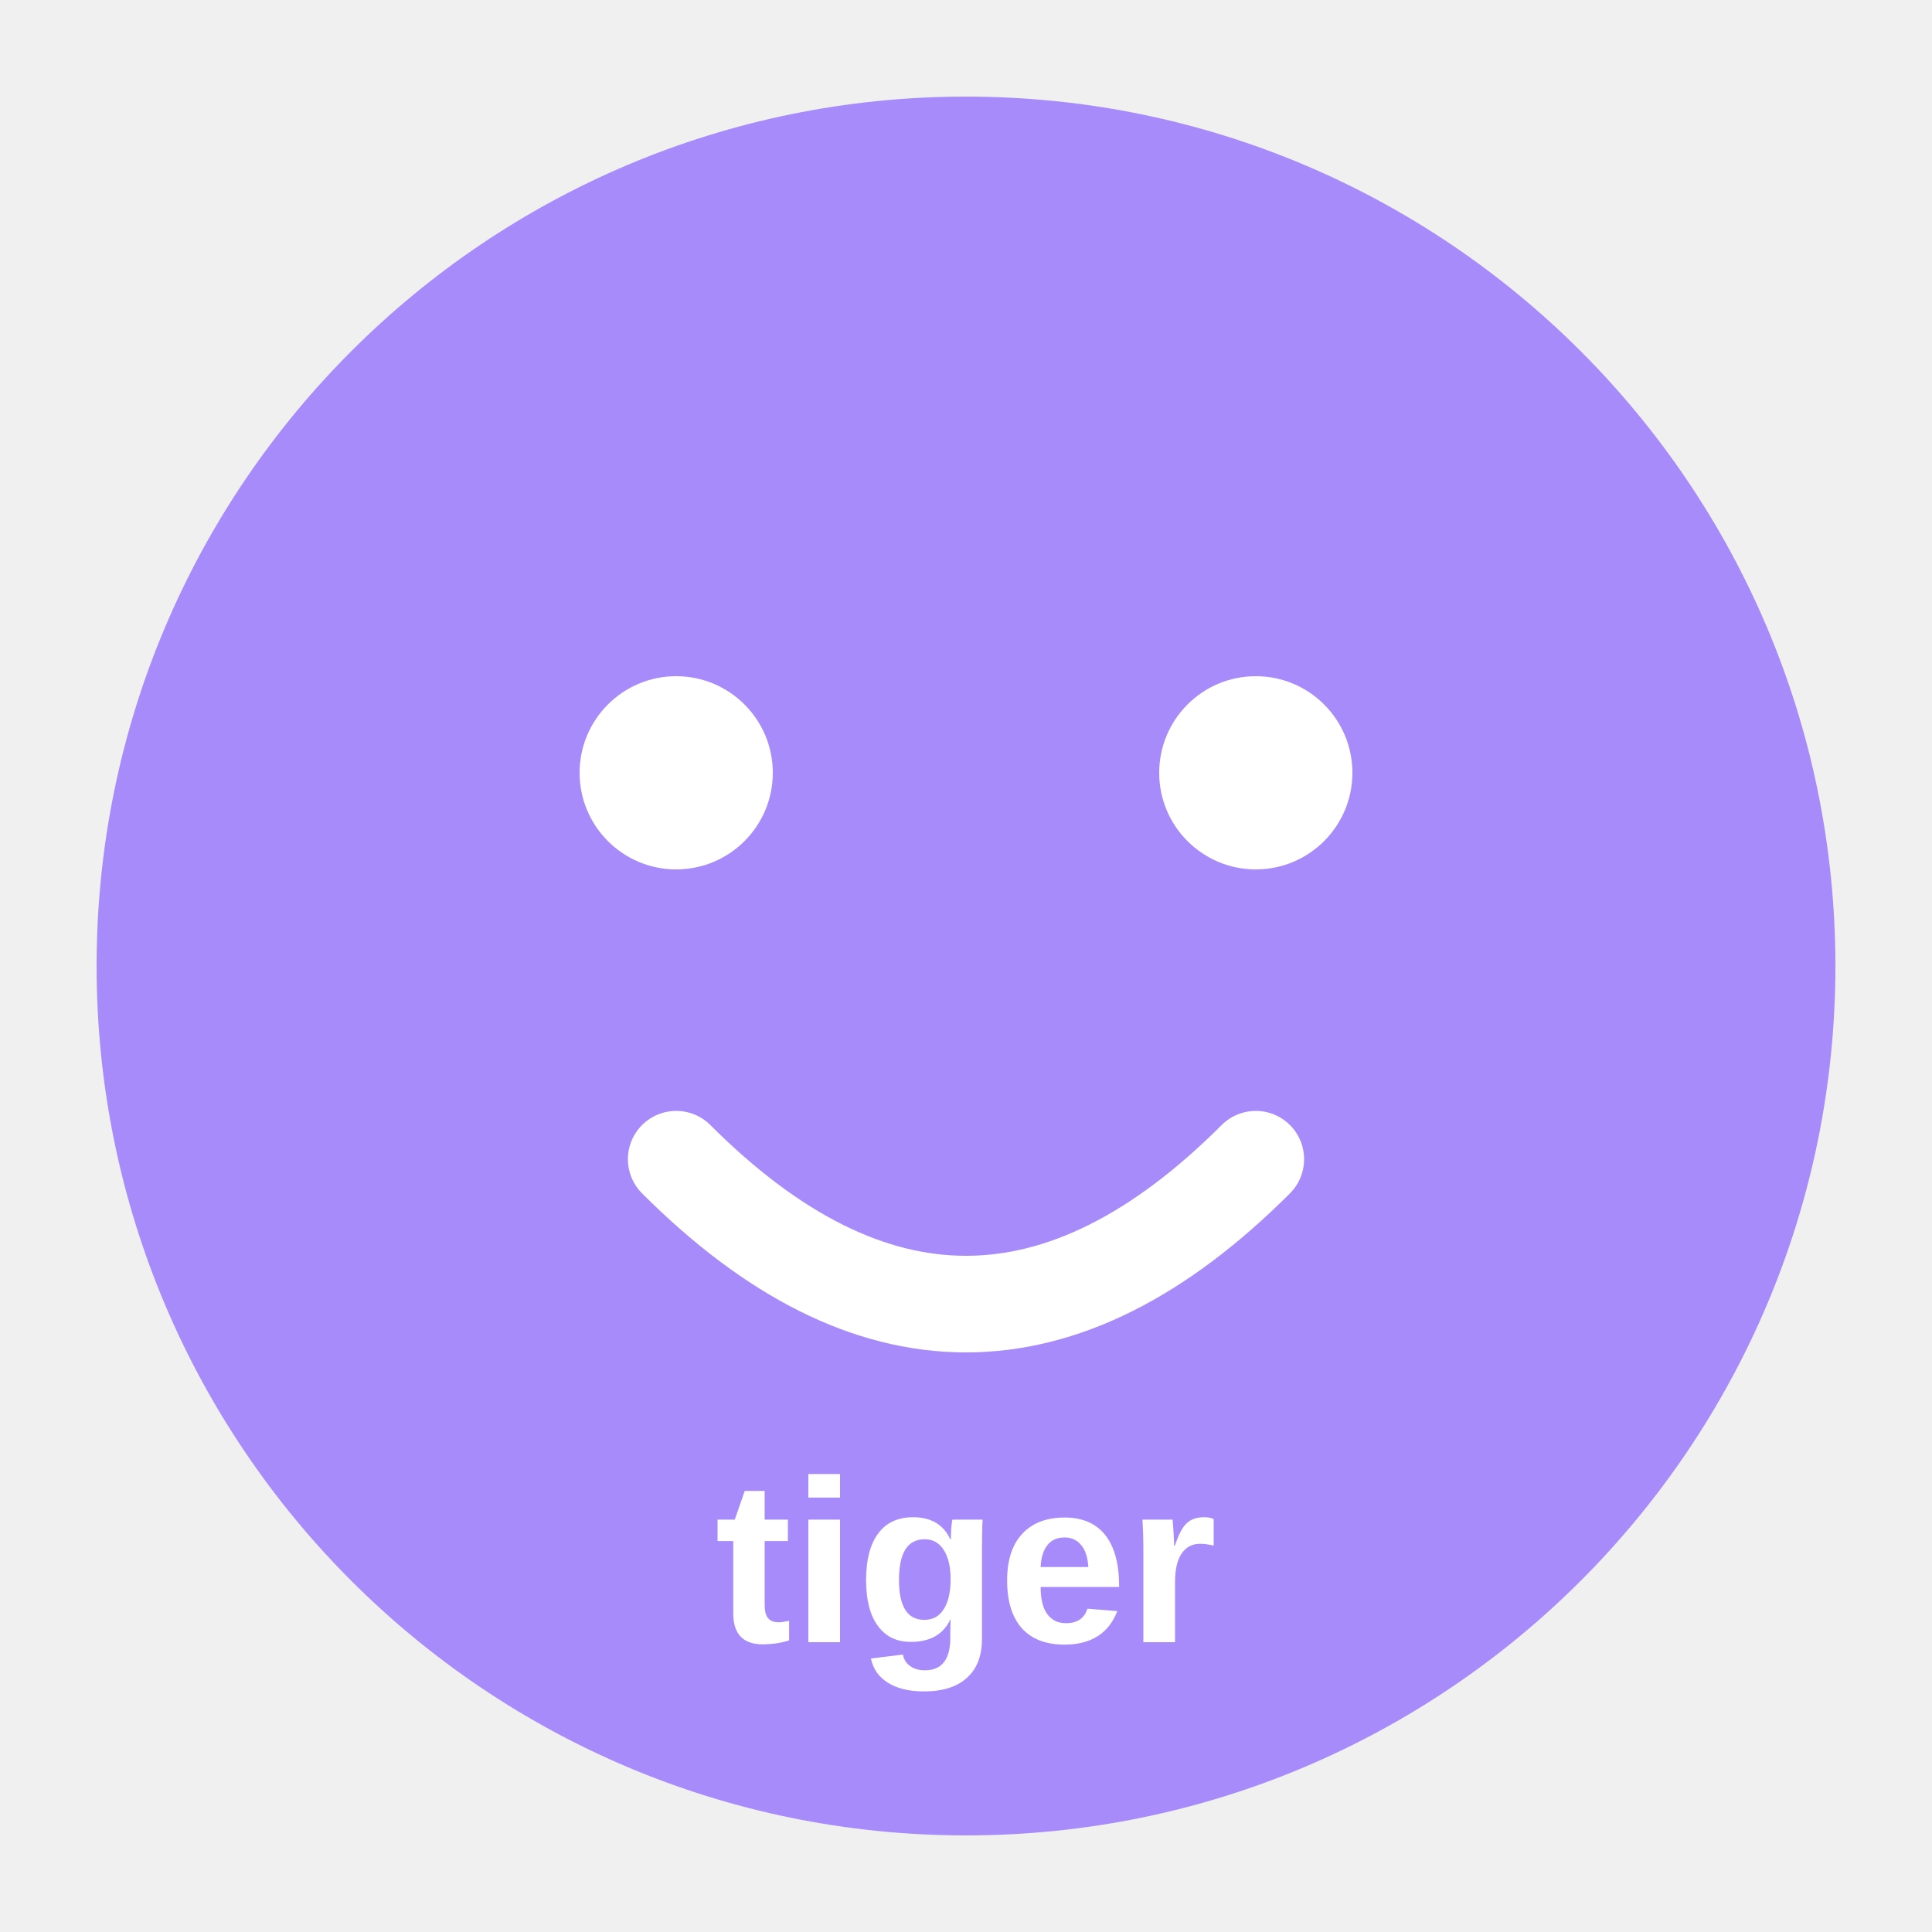
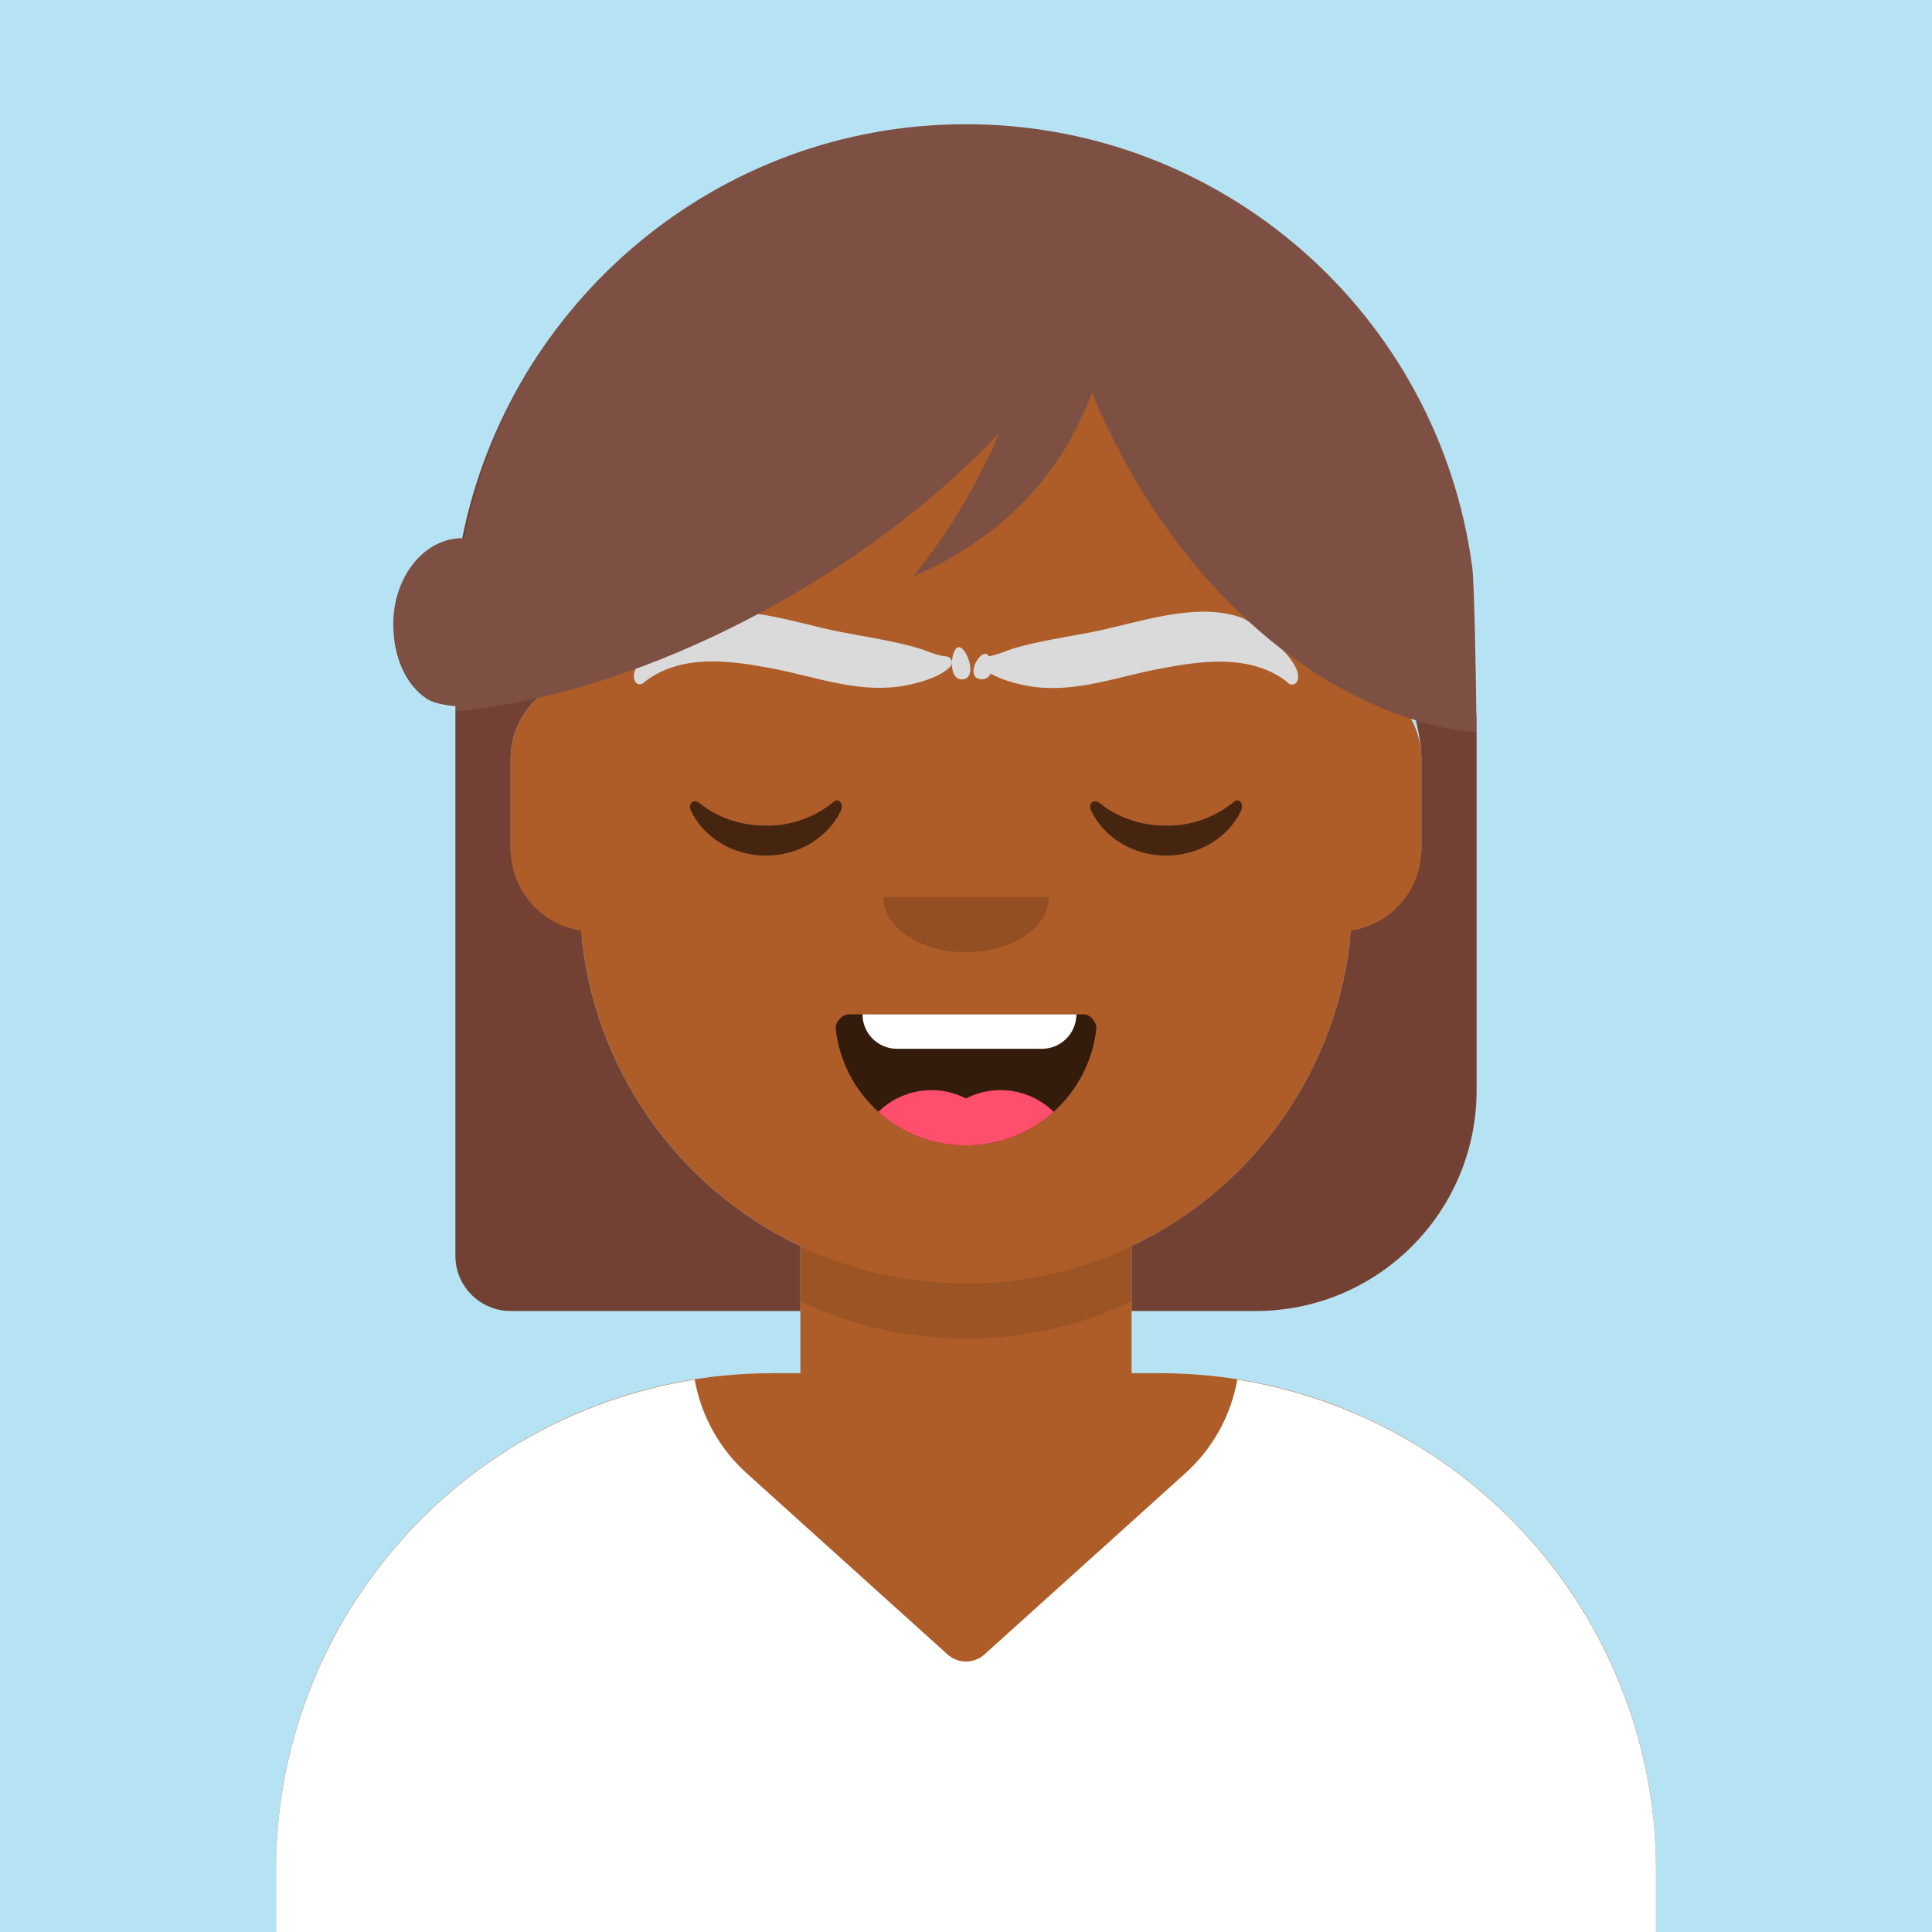
- <svg xmlns="http://www.w3.org/2000/svg" viewBox="0 0 100 100">
-   <circle cx="50" cy="50" r="45" fill="#A78BFA" />
-   <circle cx="35" cy="40" r="5" fill="#FFFFFF" />
-   <circle cx="65" cy="40" r="5" fill="#FFFFFF" />
-   <path d="M 35 60 Q 50 75 65 60" fill="none" stroke="#FFFFFF" stroke-width="5" stroke-linecap="round" />
-   <text x="50" y="85" font-family="Arial" font-size="12" font-weight="bold" fill="#FFFFFF" text-anchor="middle">tiger</text>
+ <svg xmlns="http://www.w3.org/2000/svg" viewBox="0 0 280 280" fill="none" shape-rendering="auto">
+   <mask id="viewboxMask">
+     <rect width="280" height="280" rx="0" ry="0" x="0" y="0" fill="#fff" />
+   </mask>
+   <g mask="url(#viewboxMask)">
+     <rect fill="#b6e3f4" width="280" height="280" x="0" y="0" />
+     <g transform="translate(8)">
+       <path d="M132 36a56 56 0 0 0-56 56v6.17A12 12 0 0 0 66 110v14a12 12 0 0 0 10.3 11.88 56.04 56.04 0 0 0 31.7 44.73v18.4h-4a72 72 0 0 0-72 72v9h200v-9a72 72 0 0 0-72-72h-4v-18.39a56.04 56.04 0 0 0 31.7-44.73A12 12 0 0 0 198 124v-14a12 12 0 0 0-10-11.83V92a56 56 0 0 0-56-56Z" fill="#ae5d29" />
+       <path d="M108 180.61v8a55.79 55.79 0 0 0 24 5.39c8.59 0 16.73-1.93 24-5.39v-8a55.79 55.79 0 0 1-24 5.39 55.79 55.79 0 0 1-24-5.39Z" fill="#000" fill-opacity=".1" />
+       <g transform="translate(0 170)">
+         <path d="M92.68 29.94A72.02 72.02 0 0 0 32 101.05V110h200v-8.95a72.02 72.02 0 0 0-60.68-71.11 23.87 23.87 0 0 1-7.56 13.6l-29.08 26.23a4 4 0 0 1-5.36 0l-29.08-26.23a23.87 23.87 0 0 1-7.56-13.6Z" fill="#ffffff" />
+       </g>
+       <g transform="translate(78 134)">
+         <path fill-rule="evenodd" clip-rule="evenodd" d="M35.12 15.13a19 19 0 0 0 37.77-.09c.08-.77-.77-2.04-1.85-2.04H37.1C36 13 35 14.18 35.12 15.13Z" fill="#000" fill-opacity=".7" />
+         <path d="M70 13H39a5 5 0 0 0 5 5h21a5 5 0 0 0 5-5Z" fill="#fff" />
+         <path d="M66.7 27.14A10.96 10.96 0 0 0 54 25.2a10.95 10.95 0 0 0-12.7 1.94A18.93 18.93 0 0 0 54 32c4.88 0 9.33-1.84 12.7-4.86Z" fill="#FF4F6D" />
+       </g>
+       <g transform="translate(104 122)">
+         <path fill-rule="evenodd" clip-rule="evenodd" d="M16 8c0 4.42 5.37 8 12 8s12-3.58 12-8" fill="#000" fill-opacity=".16" />
+       </g>
+       <g transform="translate(76 90)">
+         <path d="M16.16 27.55c1.85 3.8 6 6.45 10.84 6.45 4.81 0 8.96-2.63 10.82-6.4.55-1.13-.24-2.05-1.03-1.37a15.05 15.05 0 0 1-9.8 3.43c-3.73 0-7.12-1.24-9.55-3.23-.9-.73-1.82.01-1.28 1.12ZM74.16 27.55c1.85 3.8 6 6.45 10.84 6.45 4.81 0 8.96-2.63 10.82-6.4.55-1.13-.24-2.05-1.03-1.37a15.05 15.05 0 0 1-9.8 3.43c-3.74 0-7.13-1.24-9.56-3.23-.9-.73-1.82.01-1.28 1.12Z" fill-rule="evenodd" clip-rule="evenodd" fill="#000" fill-opacity=".6" />
+       </g>
+       <g transform="translate(76 82)">
+         <g fill-rule="evenodd" clip-rule="evenodd" fill="#DADADA">
+           <path d="M57 12.82ZM96.12 7.6c1.46.56 9.19 6.43 7.86 9.16a.8.8 0 0 1-1.29.22 10.63 10.63 0 0 0-1.7-1.19c-5.1-2.84-11.3-1.93-16.73-.91-6.12 1.14-12.11 3.48-18.39 2.67-2.04-.26-6.08-1.22-7.63-2.96-.47-.53-.06-1.38.64-1.43 1.44-.11 2.86-.86 4.33-1.28 3.65-1.03 7.4-1.56 11.11-2.29 6.62-1.3 15.17-4.53 21.8-2Z" />
+           <path d="M58.76 12.76c-1.17.04-2.8 3.56-.56 3.68 2.23.11 1.73-3.72.56-3.68ZM55 12.8c0-.01 0-.01 0 0ZM15.88 7.56c-1.46.56-9.19 6.43-7.86 9.16.24.5.89.6 1.29.22.55-.52 1.58-1.11 1.71-1.18 5.1-2.84 11.3-1.93 16.73-.91 6.12 1.14 12.11 3.48 18.39 2.67 2.04-.26 6.08-1.22 7.63-2.96.47-.53.06-1.38-.64-1.43-1.44-.11-2.86-.86-4.33-1.28-3.65-1.03-7.4-1.56-11.11-2.29-6.62-1.3-15.17-4.53-21.8-2Z" />
+           <path d="M54.97 11.79c1.17.04 2.77 4.5.53 4.67-2.24.18-1.7-4.71-.53-4.67Z" />
+         </g>
+       </g>
+       <g transform="translate(-1)">
+         <path d="M50 90.5c0 4.55 1.7 8.64 4.85 10.77.9.61 2.47.93 4.15 1.07V182a8 8 0 0 0 8 8h42v-9.39a56.03 56.03 0 0 1-31.8-45.74A12 12 0 0 1 67 123v-13c0-3.5 1.5-6.63 3.87-8.83 11.54-2.61 24.1-7.53 36.47-14.67 12.13-7 22.5-15.24 30.48-23.75a87.36 87.36 0 0 1-12.45 20.78c12.68-5.52 21.3-14.4 25.9-26.63.37.92.76 1.84 1.17 2.76 10.26 23.03 27.88 39.36 45.77 44.74.5 2.11.79 4.08.79 5.6v13a12 12 0 0 1-10.2 11.87A56.03 56.03 0 0 1 157 180.6V190h18a32 32 0 0 0 32-32v-54.12c0-.07 0-.17-.03-.28-.07-5.64-.28-18.87-.6-21.37A74.01 74.01 0 0 0 132.99 18c-36.08 0-66.14 25.83-73 60-5.52 0-10 5.6-10 12.5Z" fill="#724133" />
+         <path d="M152.44 59.66c11.94 26.81 33.86 44.53 54.56 46.5V92A74 74 0 0 0 60.32 78H60c-5.52 0-10 5.6-10 12.5 0 6.48 3.95 11.81 9 12.44v.15l.95-.1H60a8.1 8.1 0 0 0 1.9-.22C75.7 101 91.68 95.54 107.34 86.5c12.13-7 22.5-15.24 30.48-23.75a87.36 87.36 0 0 1-12.45 20.78c12.68-5.52 21.3-14.4 25.9-26.63.37.92.76 1.84 1.17 2.76Z" fill="#fff" fill-opacity=".08" />
+       </g>
+       <g transform="translate(49 72)" />
+       <g transform="translate(62 42)" />
+     </g>
+   </g>
</svg>
